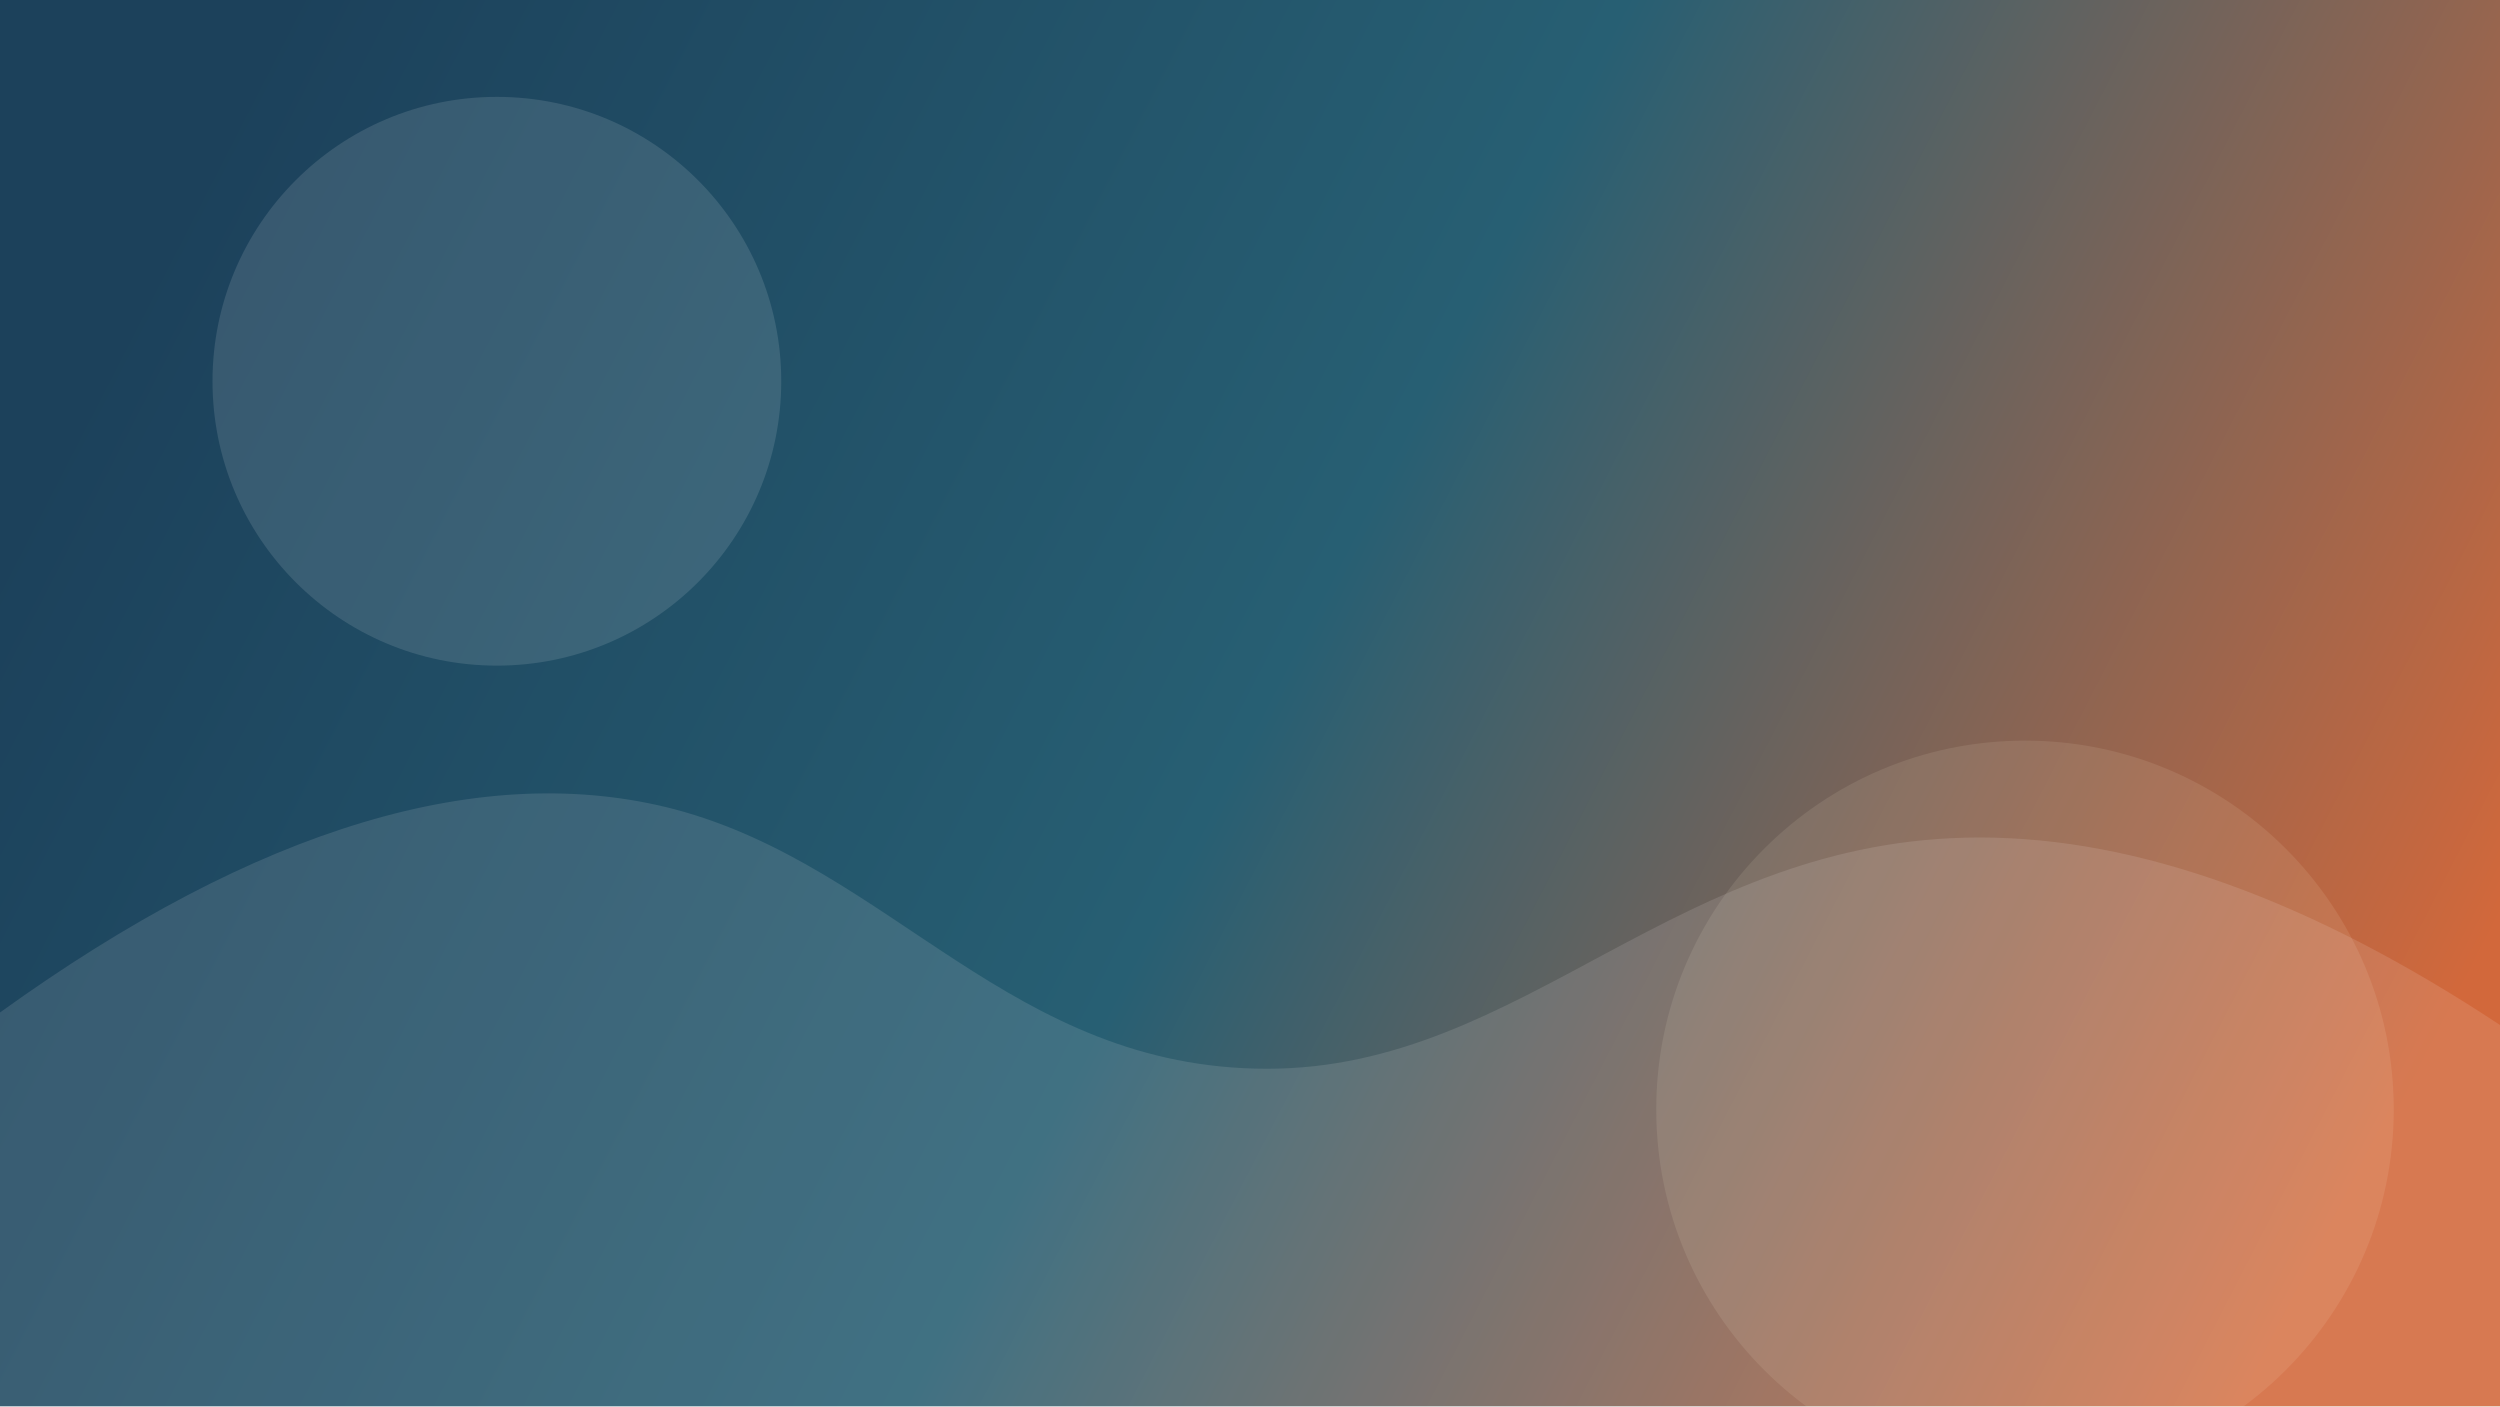
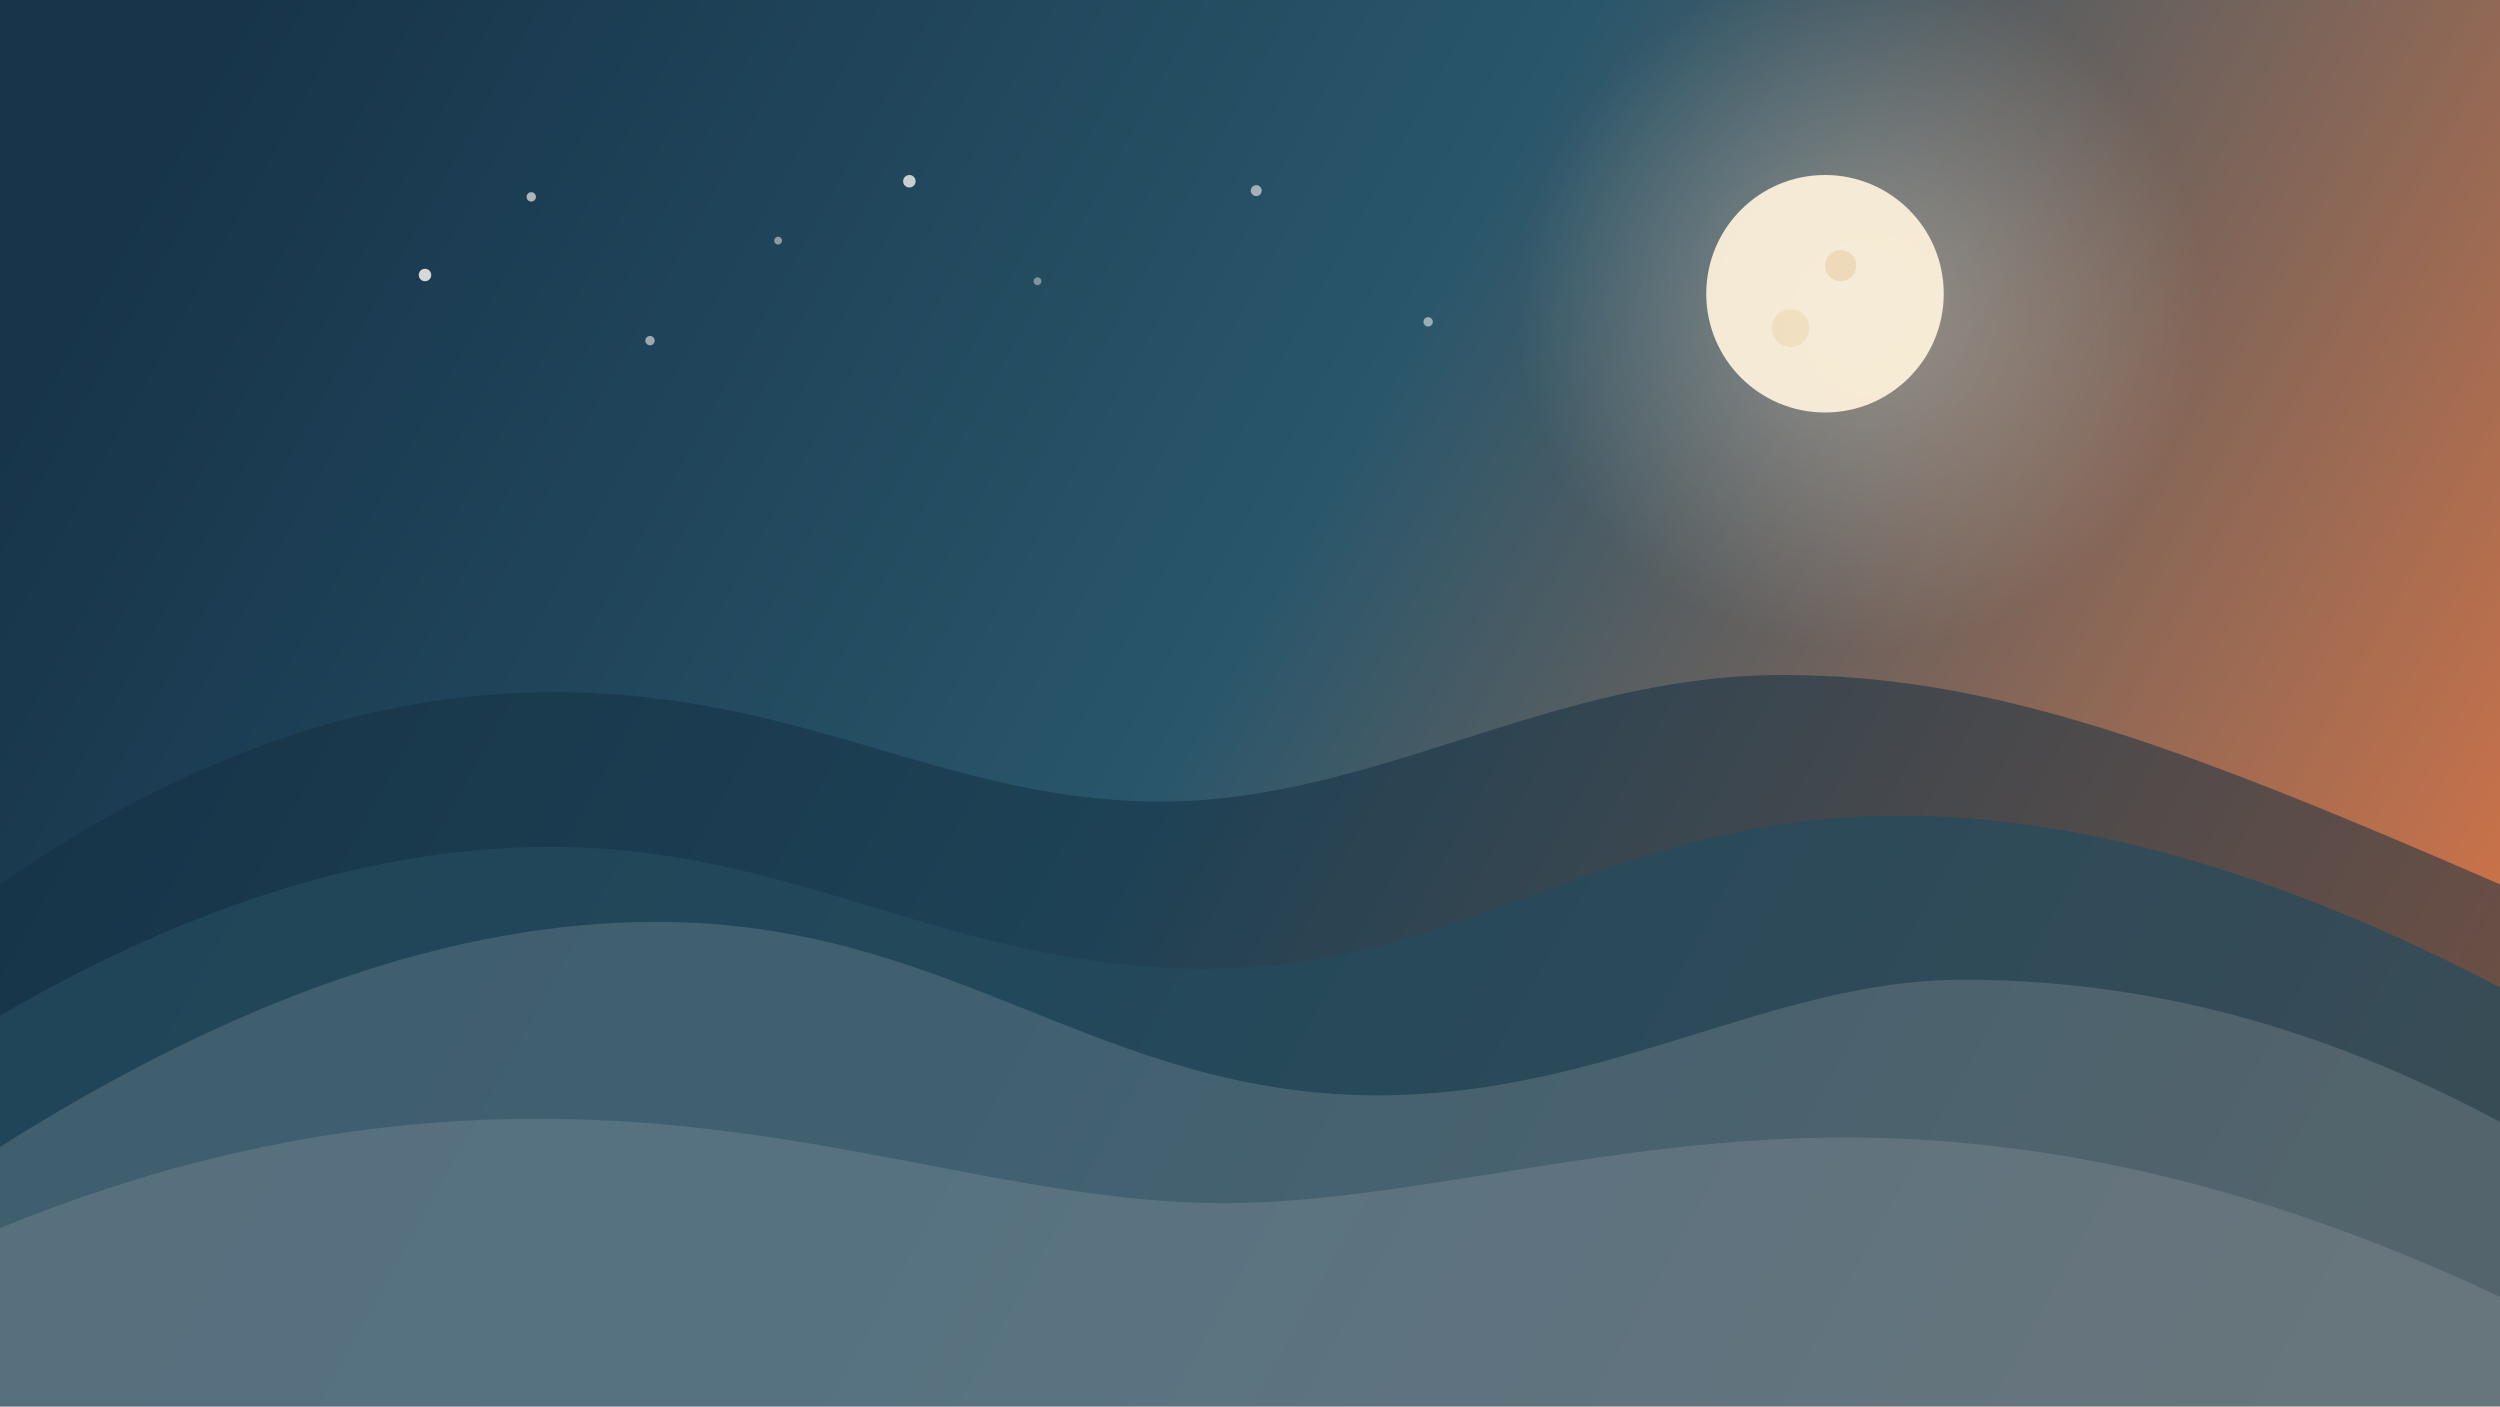
<svg xmlns="http://www.w3.org/2000/svg" viewBox="0 0 1600 900" fill="none">
  <defs>
-     <linearGradient id="site-grad" x1="120" y1="120" x2="1480" y2="820" gradientUnits="userSpaceOnUse">
-       <stop stop-color="#1C415B" />
-       <stop offset="0.5" stop-color="#275F73" />
-       <stop offset="1" stop-color="#D2683B" />
+     <linearGradient id="sky-grad" x1="112" y1="82" x2="1486" y2="844" gradientUnits="userSpaceOnUse">
+       <stop stop-color="#17344A" />
+       <stop offset="0.48" stop-color="#29566B" />
+       <stop offset="1" stop-color="#D07348" />
    </linearGradient>
+     <radialGradient id="moon-glow" cx="0" cy="0" r="1" gradientUnits="userSpaceOnUse" gradientTransform="translate(1190 196) rotate(90) scale(220)">
+       <stop stop-color="#FFF5E3" stop-opacity="0.34" />
+       <stop offset="1" stop-color="#FFF5E3" stop-opacity="0" />
+     </radialGradient>
  </defs>
-   <rect width="1600" height="900" fill="url(#site-grad)" />
-   <circle cx="318" cy="244" r="182" fill="#FFFFFF" fill-opacity="0.12" />
-   <circle cx="1296" cy="710" r="236" fill="#FFF0DA" fill-opacity="0.1" />
-   <path d="M0 648c165-119 310-162 432-130 139 37 215 166 379 166 165 0 262-148 456-148 101 0 212 40 333 120V900H0V648Z" fill="#FFF9F2" fill-opacity="0.12" />
+   <rect width="1600" height="900" fill="url(#sky-grad)" />
+   <circle cx="1190" cy="196" r="220" fill="url(#moon-glow)" />
+   <circle cx="1168" cy="188" r="76" fill="#FFF3DC" fill-opacity="0.92" />
+   <circle cx="1178" cy="170" r="10" fill="#E3BE8C" fill-opacity="0.38" />
+   <circle cx="1146" cy="210" r="12" fill="#E3BE8C" fill-opacity="0.28" />
+   <circle cx="272" cy="176" r="4" fill="#FFF9F3" fill-opacity="0.82" />
+   <circle cx="340" cy="126" r="3" fill="#FFF9F3" fill-opacity="0.64" />
+   <circle cx="416" cy="218" r="3" fill="#FFF9F3" fill-opacity="0.56" />
+   <circle cx="498" cy="154" r="2.5" fill="#FFF9F3" fill-opacity="0.48" />
+   <circle cx="582" cy="116" r="4" fill="#FFF9F3" fill-opacity="0.76" />
+   <circle cx="664" cy="180" r="2.5" fill="#FFF9F3" fill-opacity="0.42" />
+   <circle cx="804" cy="122" r="3.5" fill="#FFF9F3" fill-opacity="0.58" />
+   <circle cx="914" cy="206" r="3" fill="#FFF9F3" fill-opacity="0.54" />
+   <path d="M0 566c118-82 236-123 354-123 161 0 251 70 389 70 137 0 250-81 398-81 133 0 252 44 459 134V900H0V566Z" fill="#153043" fill-opacity="0.54" />
+   <path d="M0 650c124-72 241-108 352-108 159 0 256 78 420 78 166 0 257-98 444-98 114 0 243 36 384 110V900H0V650Z" fill="#254B5D" fill-opacity="0.72" />
+   <path d="M0 734c152-96 292-144 420-144 190 0 283 111 462 111 146 0 252-74 374-74 118 0 230 30 344 91V900H0V734Z" fill="#FFF9F2" fill-opacity="0.14" />
+   <path d="M0 786c112-46 226-70 344-70 177 0 306 54 439 54 116 0 247-42 398-42 136 0 275 34 419 102V900H0v-114Z" fill="#FFF9F2" fill-opacity="0.12" />
</svg>
